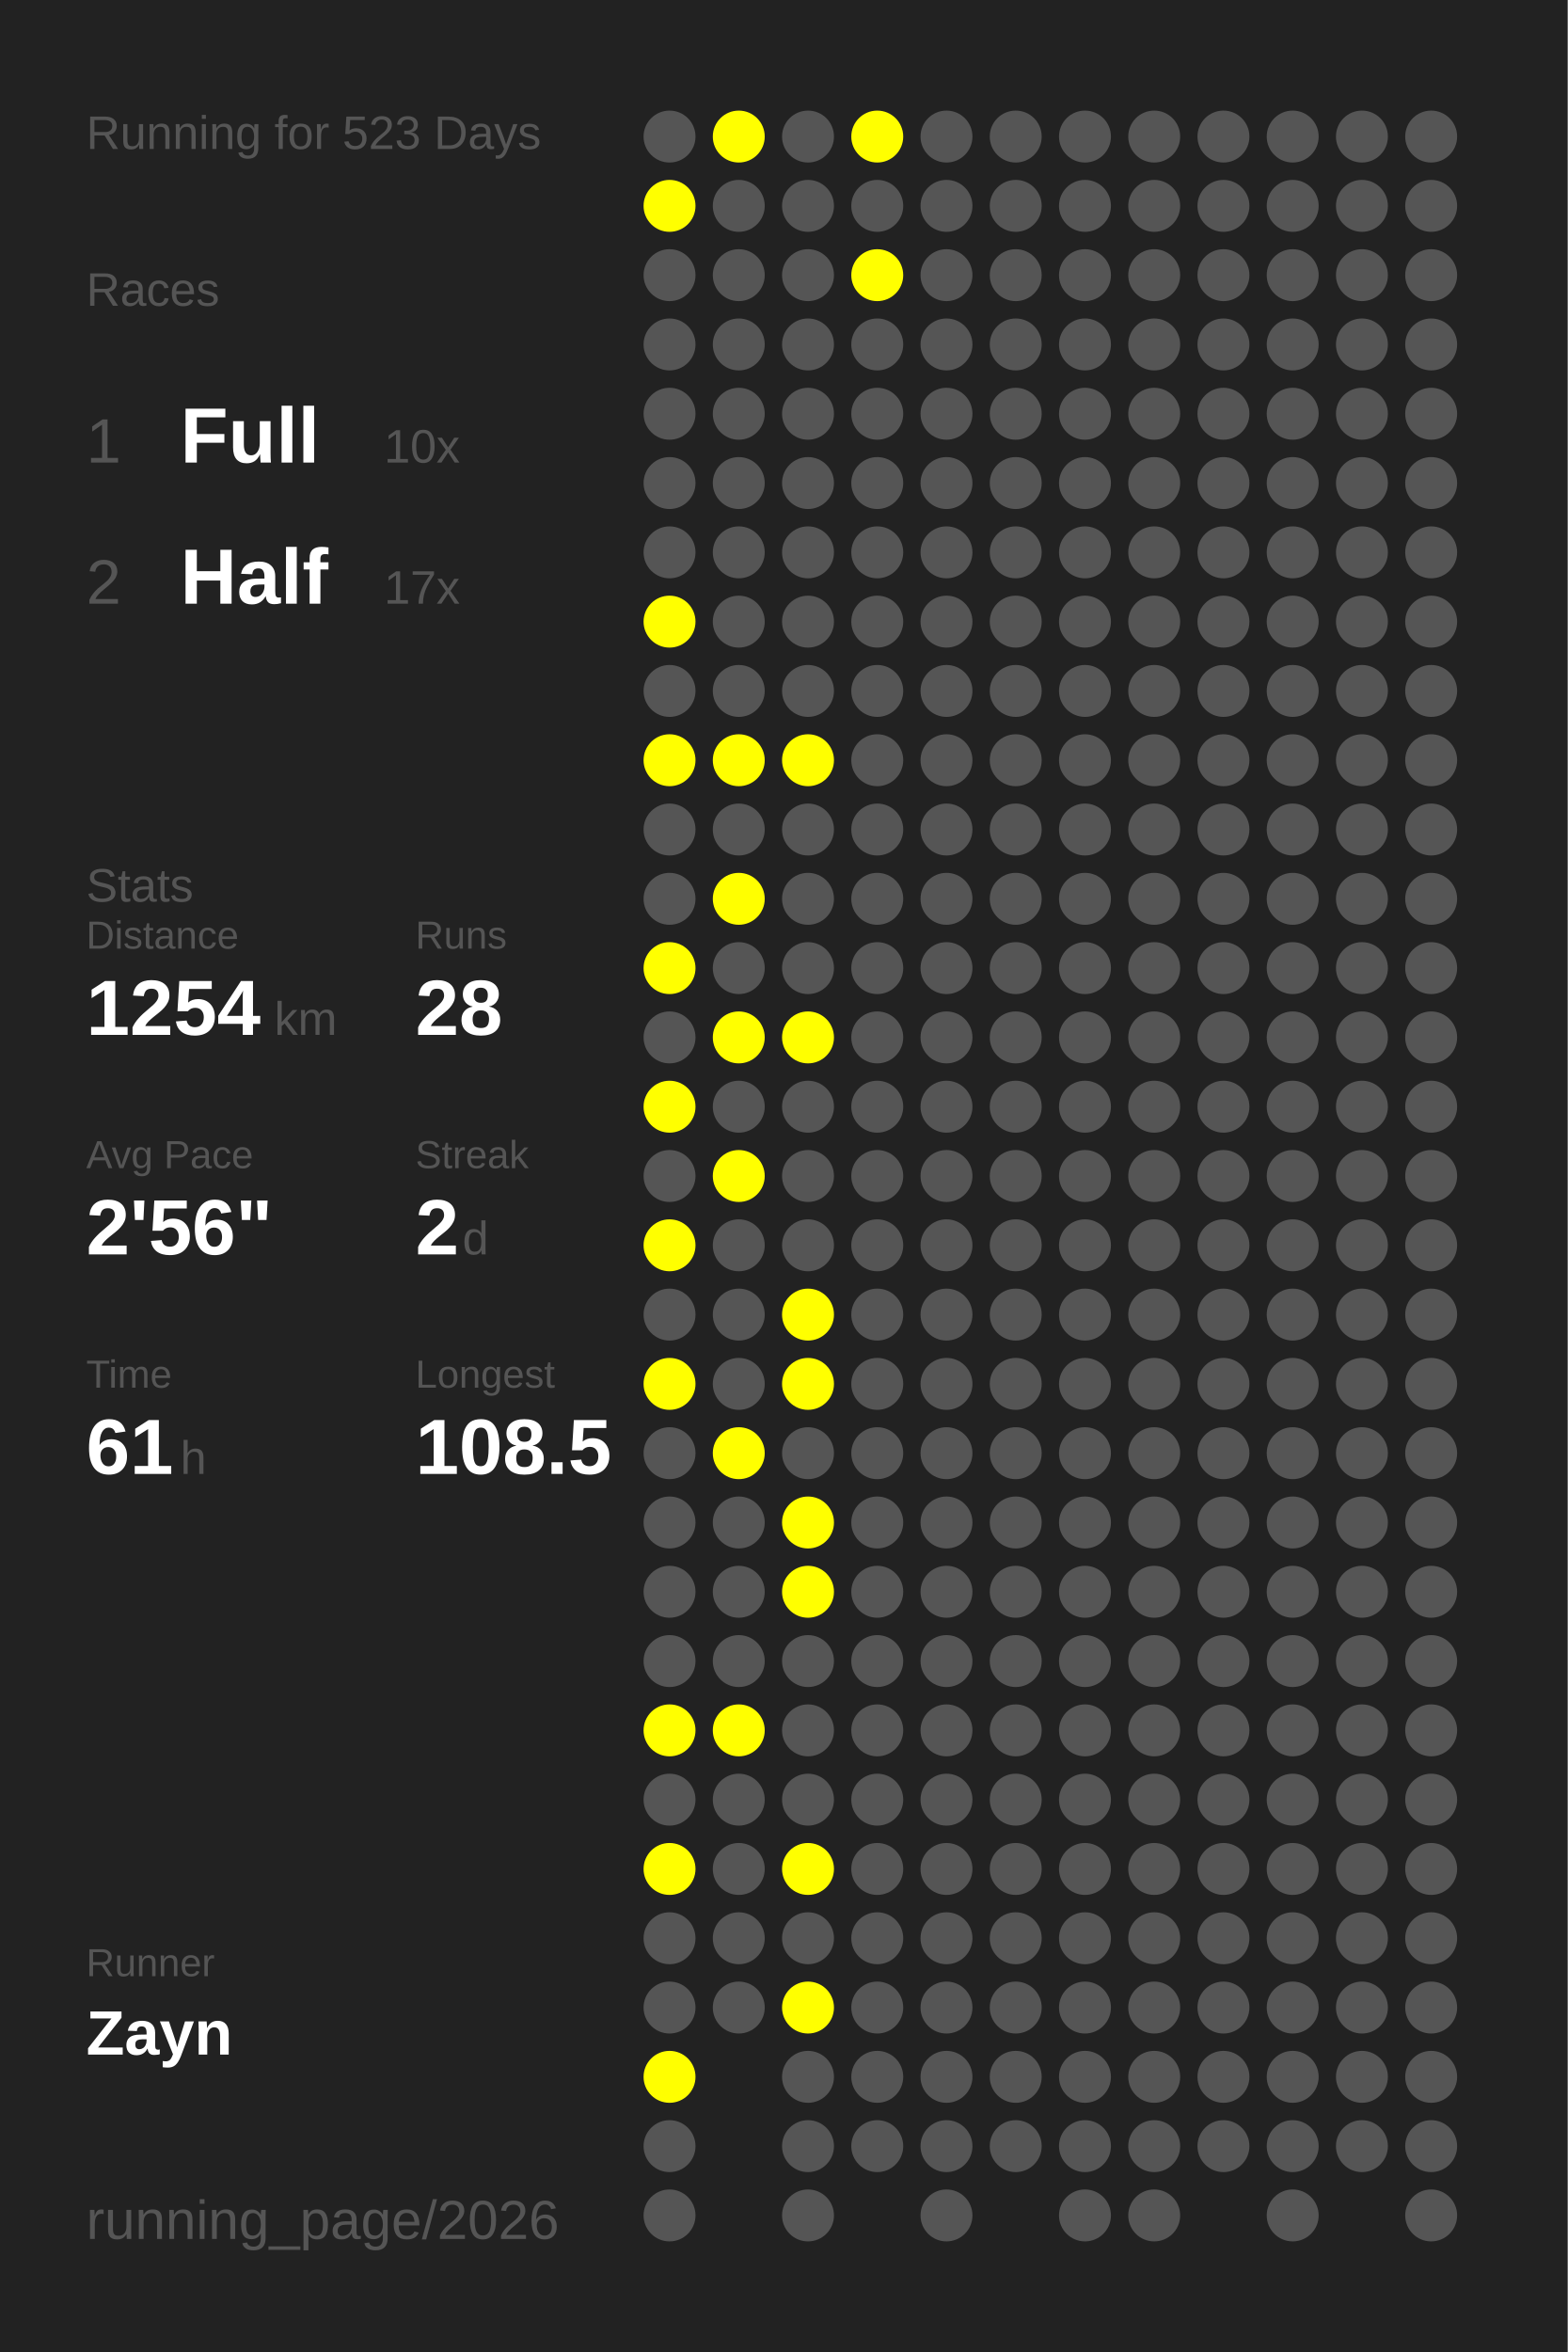
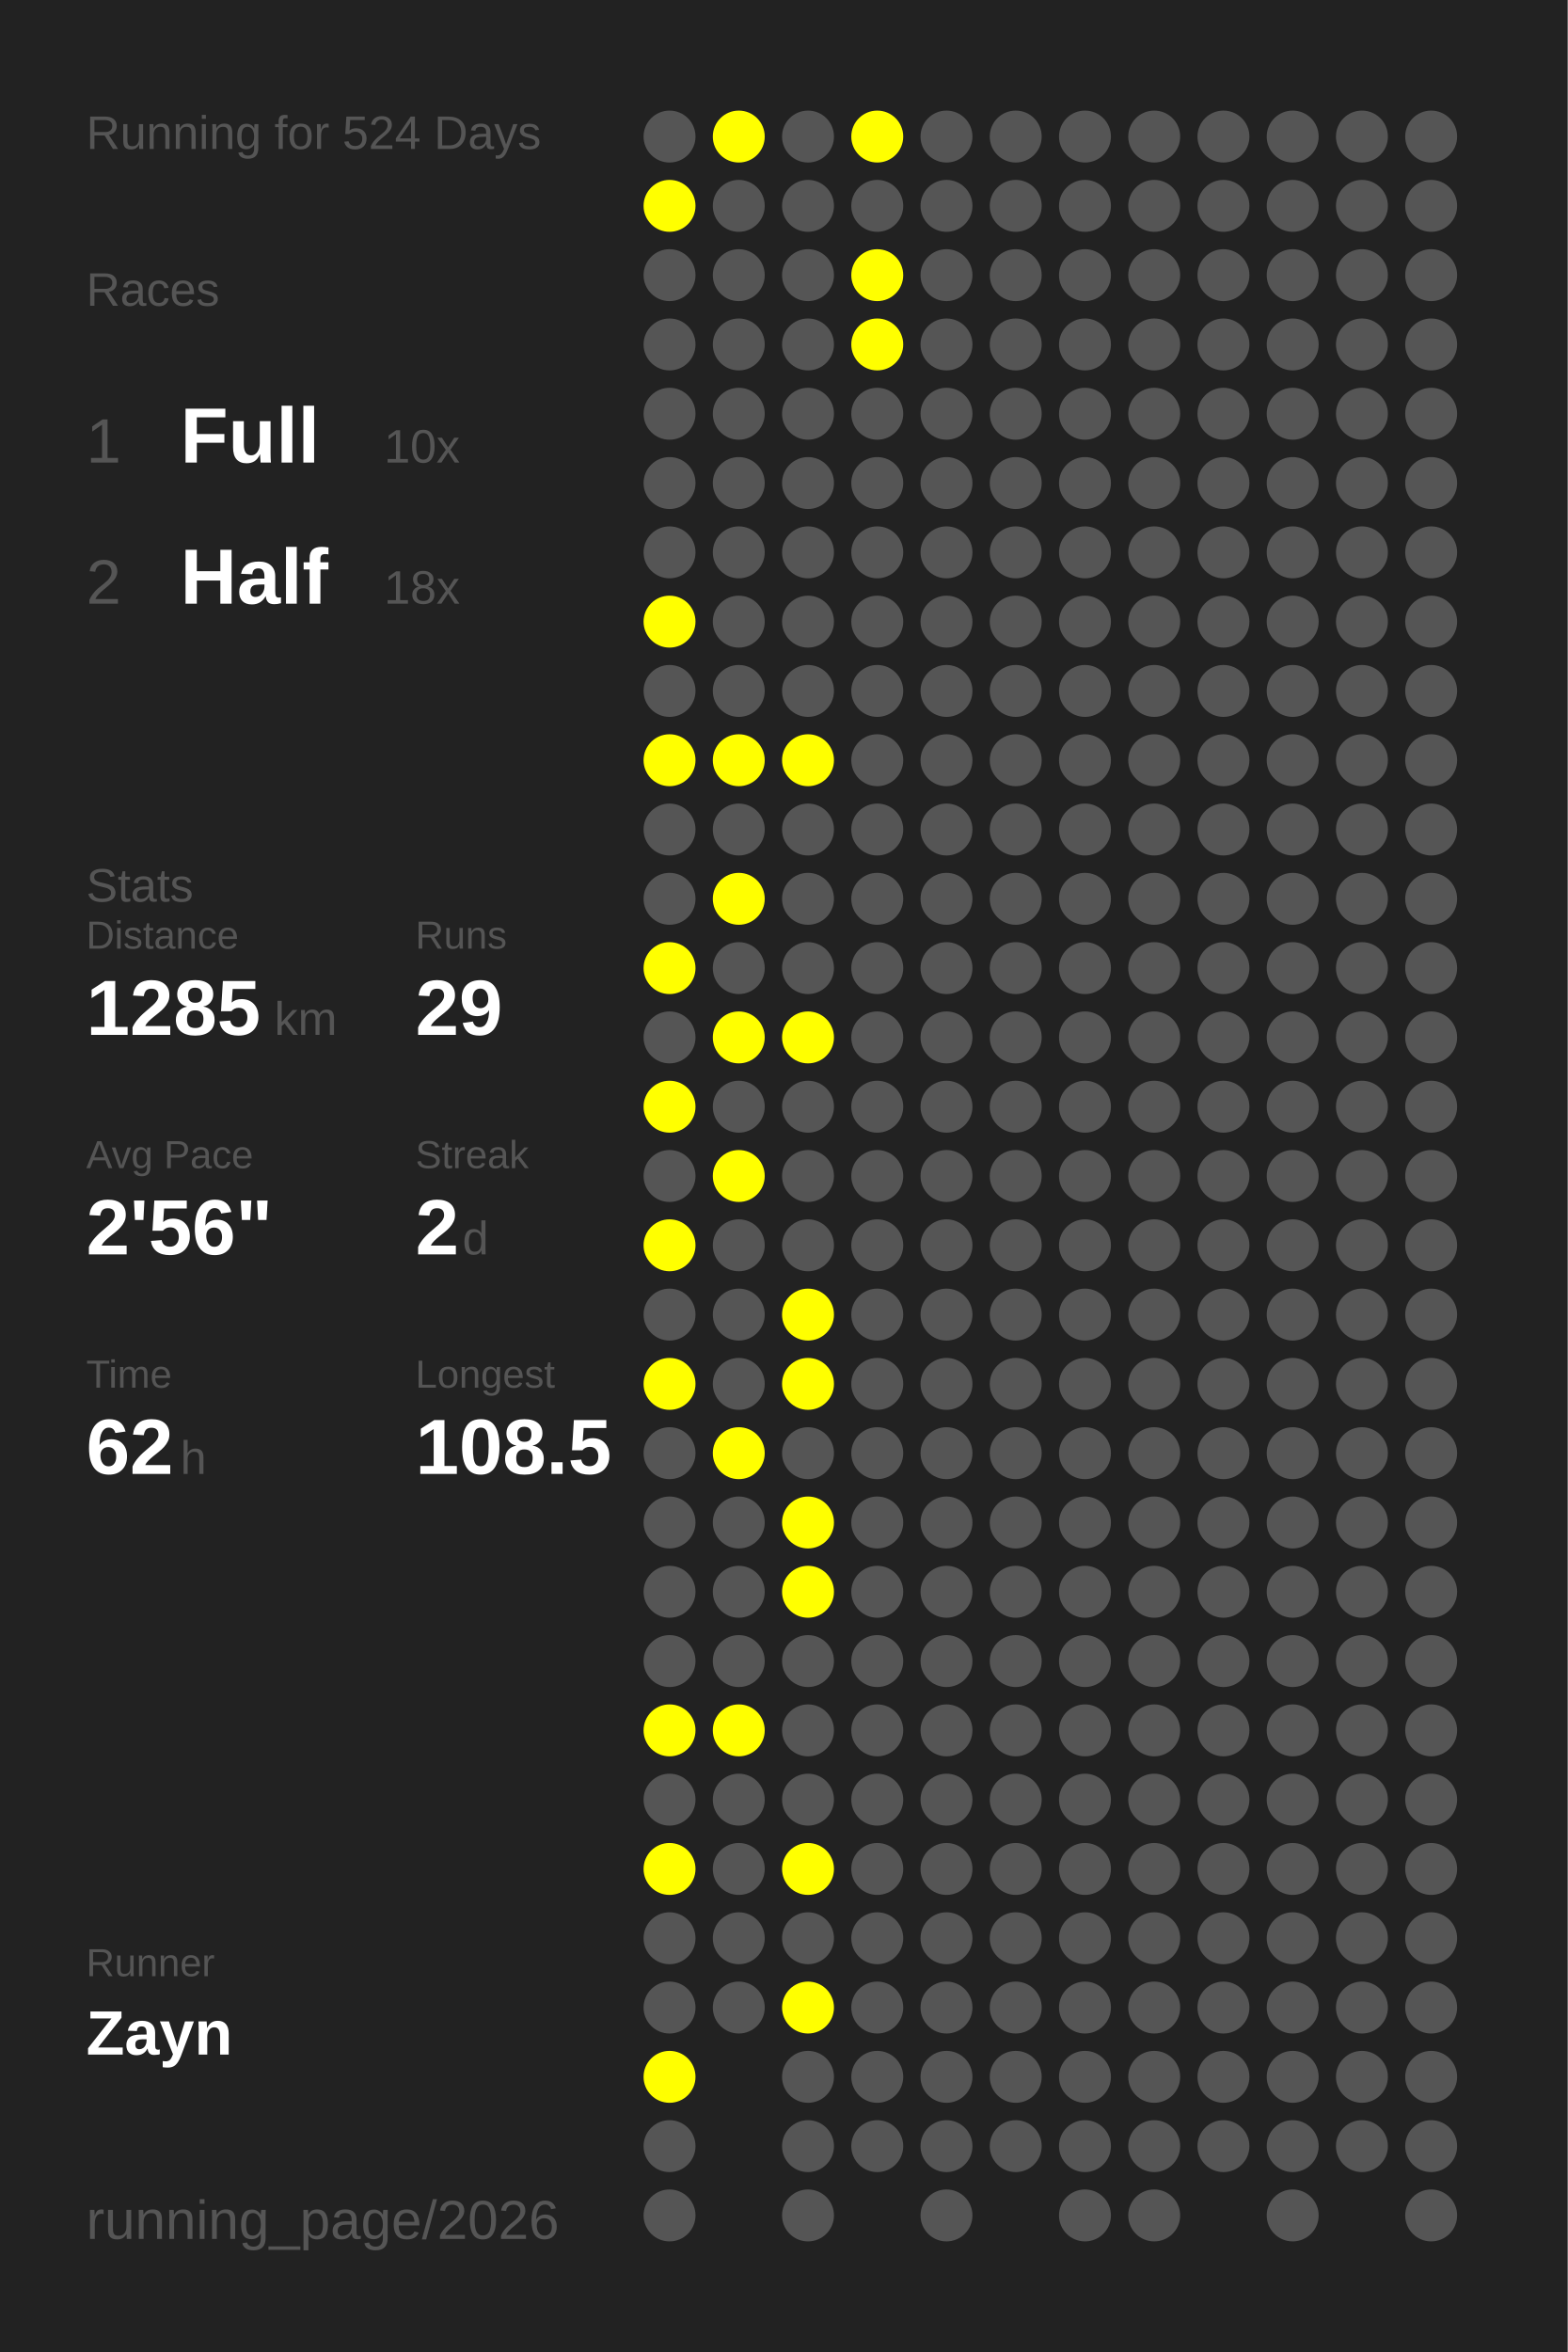
<svg xmlns="http://www.w3.org/2000/svg" baseProfile="full" height="300mm" version="1.1" viewBox="0,0,200,300" width="200mm">
  <defs />
  <rect fill="#222222" height="300" width="200" x="0" y="0" />
-   <text fill="#555555" style="font-size:6px; font-family:Arial;" x="11" y="19">Running for 523 Days</text>
+   <text fill="#555555" style="font-size:6px; font-family:Arial;" x="11" y="19">Running for 524 Days</text>
  <text fill="#555555" style="font-size:6px; font-family:Arial;" x="11" y="39">Races</text>
  <text fill="#555555" style="font-size:8px; font-family:Arial;" x="11" y="59">1</text>
  <text fill="#FFFFFF" style="font-size:10px; font-family:Arial; font-weight:bold;" x="23" y="59">Full</text>
  <text fill="#555555" style="font-size:6px; font-family:Arial;" x="49" y="59">10x</text>
  <text fill="#555555" style="font-size:8px; font-family:Arial;" x="11" y="77">2</text>
  <text fill="#FFFFFF" style="font-size:10px; font-family:Arial; font-weight:bold;" x="23" y="77">Half</text>
-   <text fill="#555555" style="font-size:6px; font-family:Arial;" x="49" y="77">17x</text>
+   <text fill="#555555" style="font-size:6px; font-family:Arial;" x="49" y="77">18x</text>
  <text fill="#555555" style="font-size:6px; font-family:Arial;" x="11" y="115">Stats</text>
  <text fill="#555555" style="font-size:5px; font-family:Arial;" x="11" y="121">Distance</text>
-   <text fill="#FFFFFF" style="font-size:10px; font-family:Arial; font-weight:bold;" x="11" y="132">1254</text>
+   <text fill="#FFFFFF" style="font-size:10px; font-family:Arial; font-weight:bold;" x="11" y="132">1285</text>
  <text fill="#555555" style="font-size:6px; font-family:Arial;" x="35" y="132">km</text>
  <text fill="#555555" style="font-size:5px; font-family:Arial;" x="53" y="121">Runs</text>
-   <text fill="#FFFFFF" style="font-size:10px; font-family:Arial; font-weight:bold;" x="53" y="132">28</text>
+   <text fill="#FFFFFF" style="font-size:10px; font-family:Arial; font-weight:bold;" x="53" y="132">29</text>
  <text fill="#555555" style="font-size:5px; font-family:Arial;" x="11" y="149">Avg Pace</text>
  <text fill="#FFFFFF" style="font-size:10px; font-family:Arial; font-weight:bold;" x="11" y="160">2'56"</text>
  <text fill="#555555" style="font-size:5px; font-family:Arial;" x="53" y="149">Streak</text>
  <text fill="#FFFFFF" style="font-size:10px; font-family:Arial; font-weight:bold;" x="53" y="160">2</text>
  <text fill="#555555" style="font-size:6px; font-family:Arial;" x="59" y="160">d</text>
  <text fill="#555555" style="font-size:5px; font-family:Arial;" x="11" y="177">Time</text>
-   <text fill="#FFFFFF" style="font-size:10px; font-family:Arial; font-weight:bold;" x="11" y="188">61</text>
+   <text fill="#FFFFFF" style="font-size:10px; font-family:Arial; font-weight:bold;" x="11" y="188">62</text>
  <text fill="#555555" style="font-size:6px; font-family:Arial;" x="23" y="188">h</text>
  <text fill="#555555" style="font-size:5px; font-family:Arial;" x="53" y="177">Longest</text>
  <text fill="#FFFFFF" style="font-size:10px; font-family:Arial; font-weight:bold;" x="53" y="188">108.5</text>
  <text fill="#555555" style="font-size:5px; font-family:Arial;" x="11" y="252.065">Runner</text>
  <text fill="#FFFFFF" style="font-size:8px; font-family:Arial; font-weight:bold;" x="11" y="262.065">Zayn</text>
  <text fill="#555555" style="font-size:7px; font-family:Arial;" x="11" y="285.581">running_page/2026</text>
  <circle cx="85.417" cy="17.419" fill="#555555" r="3.312" />
  <circle cx="85.417" cy="26.258" fill="#FFFF00" r="3.312" />
  <circle cx="85.417" cy="35.097" fill="#555555" r="3.312" />
  <circle cx="85.417" cy="43.935" fill="#555555" r="3.312" />
  <circle cx="85.417" cy="52.774" fill="#555555" r="3.312" />
  <circle cx="85.417" cy="61.613" fill="#555555" r="3.312" />
  <circle cx="85.417" cy="70.452" fill="#555555" r="3.312" />
  <circle cx="85.417" cy="79.29" fill="#FFFF00" r="3.312" />
  <circle cx="85.417" cy="88.129" fill="#555555" r="3.312" />
  <circle cx="85.417" cy="96.968" fill="#FFFF00" r="3.312" />
  <circle cx="85.417" cy="105.806" fill="#555555" r="3.312" />
  <circle cx="85.417" cy="114.645" fill="#555555" r="3.312" />
  <circle cx="85.417" cy="123.484" fill="#FFFF00" r="3.312" />
  <circle cx="85.417" cy="132.323" fill="#555555" r="3.312" />
  <circle cx="85.417" cy="141.161" fill="#FFFF00" r="3.312" />
  <circle cx="85.417" cy="150" fill="#555555" r="3.312" />
  <circle cx="85.417" cy="158.839" fill="#FFFF00" r="3.312" />
  <circle cx="85.417" cy="167.677" fill="#555555" r="3.312" />
  <circle cx="85.417" cy="176.516" fill="#FFFF00" r="3.312" />
  <circle cx="85.417" cy="185.355" fill="#555555" r="3.312" />
  <circle cx="85.417" cy="194.194" fill="#555555" r="3.312" />
  <circle cx="85.417" cy="203.032" fill="#555555" r="3.312" />
  <circle cx="85.417" cy="211.871" fill="#555555" r="3.312" />
  <circle cx="85.417" cy="220.71" fill="#FFFF00" r="3.312" />
  <circle cx="85.417" cy="229.548" fill="#555555" r="3.312" />
  <circle cx="85.417" cy="238.387" fill="#FFFF00" r="3.312" />
  <circle cx="85.417" cy="247.226" fill="#555555" r="3.312" />
  <circle cx="85.417" cy="256.065" fill="#555555" r="3.312" />
  <circle cx="85.417" cy="264.903" fill="#FFFF00" r="3.312" />
  <circle cx="85.417" cy="273.742" fill="#555555" r="3.312" />
  <circle cx="85.417" cy="282.581" fill="#555555" r="3.312" />
  <circle cx="94.25" cy="17.419" fill="#FFFF00" r="3.312" />
  <circle cx="94.25" cy="26.258" fill="#555555" r="3.312" />
  <circle cx="94.25" cy="35.097" fill="#555555" r="3.312" />
  <circle cx="94.25" cy="43.935" fill="#555555" r="3.312" />
  <circle cx="94.25" cy="52.774" fill="#555555" r="3.312" />
  <circle cx="94.25" cy="61.613" fill="#555555" r="3.312" />
  <circle cx="94.25" cy="70.452" fill="#555555" r="3.312" />
  <circle cx="94.25" cy="79.29" fill="#555555" r="3.312" />
  <circle cx="94.25" cy="88.129" fill="#555555" r="3.312" />
  <circle cx="94.25" cy="96.968" fill="#FFFF00" r="3.312" />
  <circle cx="94.25" cy="105.806" fill="#555555" r="3.312" />
  <circle cx="94.25" cy="114.645" fill="#FFFF00" r="3.312" />
  <circle cx="94.25" cy="123.484" fill="#555555" r="3.312" />
  <circle cx="94.25" cy="132.323" fill="#FFFF00" r="3.312" />
  <circle cx="94.25" cy="141.161" fill="#555555" r="3.312" />
  <circle cx="94.25" cy="150" fill="#FFFF00" r="3.312" />
  <circle cx="94.25" cy="158.839" fill="#555555" r="3.312" />
  <circle cx="94.25" cy="167.677" fill="#555555" r="3.312" />
  <circle cx="94.25" cy="176.516" fill="#555555" r="3.312" />
  <circle cx="94.25" cy="185.355" fill="#FFFF00" r="3.312" />
  <circle cx="94.25" cy="194.194" fill="#555555" r="3.312" />
  <circle cx="94.25" cy="203.032" fill="#555555" r="3.312" />
  <circle cx="94.25" cy="211.871" fill="#555555" r="3.312" />
  <circle cx="94.25" cy="220.71" fill="#FFFF00" r="3.312" />
  <circle cx="94.25" cy="229.548" fill="#555555" r="3.312" />
  <circle cx="94.25" cy="238.387" fill="#555555" r="3.312" />
  <circle cx="94.25" cy="247.226" fill="#555555" r="3.312" />
  <circle cx="94.25" cy="256.065" fill="#555555" r="3.312" />
  <circle cx="103.083" cy="17.419" fill="#555555" r="3.312" />
  <circle cx="103.083" cy="26.258" fill="#555555" r="3.312" />
  <circle cx="103.083" cy="35.097" fill="#555555" r="3.312" />
  <circle cx="103.083" cy="43.935" fill="#555555" r="3.312" />
  <circle cx="103.083" cy="52.774" fill="#555555" r="3.312" />
  <circle cx="103.083" cy="61.613" fill="#555555" r="3.312" />
  <circle cx="103.083" cy="70.452" fill="#555555" r="3.312" />
  <circle cx="103.083" cy="79.29" fill="#555555" r="3.312" />
  <circle cx="103.083" cy="88.129" fill="#555555" r="3.312" />
  <circle cx="103.083" cy="96.968" fill="#FFFF00" r="3.312" />
  <circle cx="103.083" cy="105.806" fill="#555555" r="3.312" />
  <circle cx="103.083" cy="114.645" fill="#555555" r="3.312" />
  <circle cx="103.083" cy="123.484" fill="#555555" r="3.312" />
  <circle cx="103.083" cy="132.323" fill="#FFFF00" r="3.312" />
  <circle cx="103.083" cy="141.161" fill="#555555" r="3.312" />
  <circle cx="103.083" cy="150" fill="#555555" r="3.312" />
  <circle cx="103.083" cy="158.839" fill="#555555" r="3.312" />
  <circle cx="103.083" cy="167.677" fill="#FFFF00" r="3.312" />
  <circle cx="103.083" cy="176.516" fill="#FFFF00" r="3.312" />
  <circle cx="103.083" cy="185.355" fill="#555555" r="3.312" />
  <circle cx="103.083" cy="194.194" fill="#FFFF00" r="3.312" />
  <circle cx="103.083" cy="203.032" fill="#FFFF00" r="3.312" />
  <circle cx="103.083" cy="211.871" fill="#555555" r="3.312" />
  <circle cx="103.083" cy="220.71" fill="#555555" r="3.312" />
  <circle cx="103.083" cy="229.548" fill="#555555" r="3.312" />
  <circle cx="103.083" cy="238.387" fill="#FFFF00" r="3.312" />
  <circle cx="103.083" cy="247.226" fill="#555555" r="3.312" />
  <circle cx="103.083" cy="256.065" fill="#FFFF00" r="3.312" />
  <circle cx="103.083" cy="264.903" fill="#555555" r="3.312" />
  <circle cx="103.083" cy="273.742" fill="#555555" r="3.312" />
  <circle cx="103.083" cy="282.581" fill="#555555" r="3.312" />
  <circle cx="111.917" cy="17.419" fill="#FFFF00" r="3.312" />
  <circle cx="111.917" cy="26.258" fill="#555555" r="3.312" />
  <circle cx="111.917" cy="35.097" fill="#FFFF00" r="3.312" />
-   <circle cx="111.917" cy="43.935" fill="#555555" r="3.312" />
+   <circle cx="111.917" cy="43.935" fill="#FFFF00" r="3.312" />
  <circle cx="111.917" cy="52.774" fill="#555555" r="3.312" />
  <circle cx="111.917" cy="61.613" fill="#555555" r="3.312" />
  <circle cx="111.917" cy="70.452" fill="#555555" r="3.312" />
  <circle cx="111.917" cy="79.29" fill="#555555" r="3.312" />
  <circle cx="111.917" cy="88.129" fill="#555555" r="3.312" />
  <circle cx="111.917" cy="96.968" fill="#555555" r="3.312" />
  <circle cx="111.917" cy="105.806" fill="#555555" r="3.312" />
  <circle cx="111.917" cy="114.645" fill="#555555" r="3.312" />
  <circle cx="111.917" cy="123.484" fill="#555555" r="3.312" />
  <circle cx="111.917" cy="132.323" fill="#555555" r="3.312" />
  <circle cx="111.917" cy="141.161" fill="#555555" r="3.312" />
  <circle cx="111.917" cy="150" fill="#555555" r="3.312" />
  <circle cx="111.917" cy="158.839" fill="#555555" r="3.312" />
  <circle cx="111.917" cy="167.677" fill="#555555" r="3.312" />
  <circle cx="111.917" cy="176.516" fill="#555555" r="3.312" />
  <circle cx="111.917" cy="185.355" fill="#555555" r="3.312" />
  <circle cx="111.917" cy="194.194" fill="#555555" r="3.312" />
  <circle cx="111.917" cy="203.032" fill="#555555" r="3.312" />
  <circle cx="111.917" cy="211.871" fill="#555555" r="3.312" />
  <circle cx="111.917" cy="220.71" fill="#555555" r="3.312" />
  <circle cx="111.917" cy="229.548" fill="#555555" r="3.312" />
  <circle cx="111.917" cy="238.387" fill="#555555" r="3.312" />
  <circle cx="111.917" cy="247.226" fill="#555555" r="3.312" />
  <circle cx="111.917" cy="256.065" fill="#555555" r="3.312" />
  <circle cx="111.917" cy="264.903" fill="#555555" r="3.312" />
  <circle cx="111.917" cy="273.742" fill="#555555" r="3.312" />
  <circle cx="120.75" cy="17.419" fill="#555555" r="3.312" />
  <circle cx="120.75" cy="26.258" fill="#555555" r="3.312" />
  <circle cx="120.75" cy="35.097" fill="#555555" r="3.312" />
  <circle cx="120.75" cy="43.935" fill="#555555" r="3.312" />
  <circle cx="120.75" cy="52.774" fill="#555555" r="3.312" />
  <circle cx="120.75" cy="61.613" fill="#555555" r="3.312" />
  <circle cx="120.75" cy="70.452" fill="#555555" r="3.312" />
  <circle cx="120.75" cy="79.29" fill="#555555" r="3.312" />
  <circle cx="120.75" cy="88.129" fill="#555555" r="3.312" />
  <circle cx="120.75" cy="96.968" fill="#555555" r="3.312" />
  <circle cx="120.75" cy="105.806" fill="#555555" r="3.312" />
  <circle cx="120.75" cy="114.645" fill="#555555" r="3.312" />
  <circle cx="120.75" cy="123.484" fill="#555555" r="3.312" />
  <circle cx="120.75" cy="132.323" fill="#555555" r="3.312" />
  <circle cx="120.75" cy="141.161" fill="#555555" r="3.312" />
  <circle cx="120.75" cy="150" fill="#555555" r="3.312" />
  <circle cx="120.75" cy="158.839" fill="#555555" r="3.312" />
  <circle cx="120.75" cy="167.677" fill="#555555" r="3.312" />
  <circle cx="120.75" cy="176.516" fill="#555555" r="3.312" />
  <circle cx="120.75" cy="185.355" fill="#555555" r="3.312" />
  <circle cx="120.75" cy="194.194" fill="#555555" r="3.312" />
  <circle cx="120.75" cy="203.032" fill="#555555" r="3.312" />
  <circle cx="120.75" cy="211.871" fill="#555555" r="3.312" />
  <circle cx="120.75" cy="220.71" fill="#555555" r="3.312" />
  <circle cx="120.75" cy="229.548" fill="#555555" r="3.312" />
  <circle cx="120.75" cy="238.387" fill="#555555" r="3.312" />
  <circle cx="120.75" cy="247.226" fill="#555555" r="3.312" />
  <circle cx="120.75" cy="256.065" fill="#555555" r="3.312" />
  <circle cx="120.75" cy="264.903" fill="#555555" r="3.312" />
  <circle cx="120.75" cy="273.742" fill="#555555" r="3.312" />
  <circle cx="120.75" cy="282.581" fill="#555555" r="3.312" />
  <circle cx="129.583" cy="17.419" fill="#555555" r="3.312" />
  <circle cx="129.583" cy="26.258" fill="#555555" r="3.312" />
  <circle cx="129.583" cy="35.097" fill="#555555" r="3.312" />
  <circle cx="129.583" cy="43.935" fill="#555555" r="3.312" />
  <circle cx="129.583" cy="52.774" fill="#555555" r="3.312" />
  <circle cx="129.583" cy="61.613" fill="#555555" r="3.312" />
  <circle cx="129.583" cy="70.452" fill="#555555" r="3.312" />
  <circle cx="129.583" cy="79.29" fill="#555555" r="3.312" />
  <circle cx="129.583" cy="88.129" fill="#555555" r="3.312" />
  <circle cx="129.583" cy="96.968" fill="#555555" r="3.312" />
  <circle cx="129.583" cy="105.806" fill="#555555" r="3.312" />
  <circle cx="129.583" cy="114.645" fill="#555555" r="3.312" />
  <circle cx="129.583" cy="123.484" fill="#555555" r="3.312" />
  <circle cx="129.583" cy="132.323" fill="#555555" r="3.312" />
  <circle cx="129.583" cy="141.161" fill="#555555" r="3.312" />
  <circle cx="129.583" cy="150" fill="#555555" r="3.312" />
  <circle cx="129.583" cy="158.839" fill="#555555" r="3.312" />
  <circle cx="129.583" cy="167.677" fill="#555555" r="3.312" />
  <circle cx="129.583" cy="176.516" fill="#555555" r="3.312" />
  <circle cx="129.583" cy="185.355" fill="#555555" r="3.312" />
  <circle cx="129.583" cy="194.194" fill="#555555" r="3.312" />
  <circle cx="129.583" cy="203.032" fill="#555555" r="3.312" />
  <circle cx="129.583" cy="211.871" fill="#555555" r="3.312" />
  <circle cx="129.583" cy="220.71" fill="#555555" r="3.312" />
  <circle cx="129.583" cy="229.548" fill="#555555" r="3.312" />
  <circle cx="129.583" cy="238.387" fill="#555555" r="3.312" />
  <circle cx="129.583" cy="247.226" fill="#555555" r="3.312" />
  <circle cx="129.583" cy="256.065" fill="#555555" r="3.312" />
  <circle cx="129.583" cy="264.903" fill="#555555" r="3.312" />
  <circle cx="129.583" cy="273.742" fill="#555555" r="3.312" />
  <circle cx="138.417" cy="17.419" fill="#555555" r="3.312" />
  <circle cx="138.417" cy="26.258" fill="#555555" r="3.312" />
  <circle cx="138.417" cy="35.097" fill="#555555" r="3.312" />
  <circle cx="138.417" cy="43.935" fill="#555555" r="3.312" />
  <circle cx="138.417" cy="52.774" fill="#555555" r="3.312" />
  <circle cx="138.417" cy="61.613" fill="#555555" r="3.312" />
  <circle cx="138.417" cy="70.452" fill="#555555" r="3.312" />
  <circle cx="138.417" cy="79.29" fill="#555555" r="3.312" />
  <circle cx="138.417" cy="88.129" fill="#555555" r="3.312" />
  <circle cx="138.417" cy="96.968" fill="#555555" r="3.312" />
  <circle cx="138.417" cy="105.806" fill="#555555" r="3.312" />
  <circle cx="138.417" cy="114.645" fill="#555555" r="3.312" />
  <circle cx="138.417" cy="123.484" fill="#555555" r="3.312" />
  <circle cx="138.417" cy="132.323" fill="#555555" r="3.312" />
  <circle cx="138.417" cy="141.161" fill="#555555" r="3.312" />
  <circle cx="138.417" cy="150" fill="#555555" r="3.312" />
  <circle cx="138.417" cy="158.839" fill="#555555" r="3.312" />
  <circle cx="138.417" cy="167.677" fill="#555555" r="3.312" />
  <circle cx="138.417" cy="176.516" fill="#555555" r="3.312" />
  <circle cx="138.417" cy="185.355" fill="#555555" r="3.312" />
  <circle cx="138.417" cy="194.194" fill="#555555" r="3.312" />
  <circle cx="138.417" cy="203.032" fill="#555555" r="3.312" />
  <circle cx="138.417" cy="211.871" fill="#555555" r="3.312" />
  <circle cx="138.417" cy="220.71" fill="#555555" r="3.312" />
  <circle cx="138.417" cy="229.548" fill="#555555" r="3.312" />
  <circle cx="138.417" cy="238.387" fill="#555555" r="3.312" />
  <circle cx="138.417" cy="247.226" fill="#555555" r="3.312" />
  <circle cx="138.417" cy="256.065" fill="#555555" r="3.312" />
  <circle cx="138.417" cy="264.903" fill="#555555" r="3.312" />
  <circle cx="138.417" cy="273.742" fill="#555555" r="3.312" />
  <circle cx="138.417" cy="282.581" fill="#555555" r="3.312" />
  <circle cx="147.25" cy="17.419" fill="#555555" r="3.312" />
  <circle cx="147.25" cy="26.258" fill="#555555" r="3.312" />
  <circle cx="147.25" cy="35.097" fill="#555555" r="3.312" />
  <circle cx="147.25" cy="43.935" fill="#555555" r="3.312" />
  <circle cx="147.25" cy="52.774" fill="#555555" r="3.312" />
  <circle cx="147.25" cy="61.613" fill="#555555" r="3.312" />
  <circle cx="147.25" cy="70.452" fill="#555555" r="3.312" />
  <circle cx="147.25" cy="79.29" fill="#555555" r="3.312" />
  <circle cx="147.25" cy="88.129" fill="#555555" r="3.312" />
  <circle cx="147.25" cy="96.968" fill="#555555" r="3.312" />
  <circle cx="147.25" cy="105.806" fill="#555555" r="3.312" />
  <circle cx="147.25" cy="114.645" fill="#555555" r="3.312" />
  <circle cx="147.25" cy="123.484" fill="#555555" r="3.312" />
  <circle cx="147.25" cy="132.323" fill="#555555" r="3.312" />
  <circle cx="147.25" cy="141.161" fill="#555555" r="3.312" />
  <circle cx="147.25" cy="150" fill="#555555" r="3.312" />
  <circle cx="147.25" cy="158.839" fill="#555555" r="3.312" />
  <circle cx="147.25" cy="167.677" fill="#555555" r="3.312" />
  <circle cx="147.25" cy="176.516" fill="#555555" r="3.312" />
  <circle cx="147.25" cy="185.355" fill="#555555" r="3.312" />
  <circle cx="147.25" cy="194.194" fill="#555555" r="3.312" />
  <circle cx="147.25" cy="203.032" fill="#555555" r="3.312" />
  <circle cx="147.25" cy="211.871" fill="#555555" r="3.312" />
  <circle cx="147.25" cy="220.71" fill="#555555" r="3.312" />
  <circle cx="147.25" cy="229.548" fill="#555555" r="3.312" />
  <circle cx="147.25" cy="238.387" fill="#555555" r="3.312" />
  <circle cx="147.25" cy="247.226" fill="#555555" r="3.312" />
  <circle cx="147.25" cy="256.065" fill="#555555" r="3.312" />
  <circle cx="147.25" cy="264.903" fill="#555555" r="3.312" />
  <circle cx="147.25" cy="273.742" fill="#555555" r="3.312" />
  <circle cx="147.25" cy="282.581" fill="#555555" r="3.312" />
  <circle cx="156.083" cy="17.419" fill="#555555" r="3.312" />
  <circle cx="156.083" cy="26.258" fill="#555555" r="3.312" />
  <circle cx="156.083" cy="35.097" fill="#555555" r="3.312" />
  <circle cx="156.083" cy="43.935" fill="#555555" r="3.312" />
  <circle cx="156.083" cy="52.774" fill="#555555" r="3.312" />
  <circle cx="156.083" cy="61.613" fill="#555555" r="3.312" />
  <circle cx="156.083" cy="70.452" fill="#555555" r="3.312" />
  <circle cx="156.083" cy="79.29" fill="#555555" r="3.312" />
  <circle cx="156.083" cy="88.129" fill="#555555" r="3.312" />
  <circle cx="156.083" cy="96.968" fill="#555555" r="3.312" />
  <circle cx="156.083" cy="105.806" fill="#555555" r="3.312" />
  <circle cx="156.083" cy="114.645" fill="#555555" r="3.312" />
  <circle cx="156.083" cy="123.484" fill="#555555" r="3.312" />
  <circle cx="156.083" cy="132.323" fill="#555555" r="3.312" />
  <circle cx="156.083" cy="141.161" fill="#555555" r="3.312" />
  <circle cx="156.083" cy="150" fill="#555555" r="3.312" />
  <circle cx="156.083" cy="158.839" fill="#555555" r="3.312" />
  <circle cx="156.083" cy="167.677" fill="#555555" r="3.312" />
  <circle cx="156.083" cy="176.516" fill="#555555" r="3.312" />
  <circle cx="156.083" cy="185.355" fill="#555555" r="3.312" />
  <circle cx="156.083" cy="194.194" fill="#555555" r="3.312" />
  <circle cx="156.083" cy="203.032" fill="#555555" r="3.312" />
  <circle cx="156.083" cy="211.871" fill="#555555" r="3.312" />
  <circle cx="156.083" cy="220.71" fill="#555555" r="3.312" />
  <circle cx="156.083" cy="229.548" fill="#555555" r="3.312" />
  <circle cx="156.083" cy="238.387" fill="#555555" r="3.312" />
  <circle cx="156.083" cy="247.226" fill="#555555" r="3.312" />
  <circle cx="156.083" cy="256.065" fill="#555555" r="3.312" />
  <circle cx="156.083" cy="264.903" fill="#555555" r="3.312" />
  <circle cx="156.083" cy="273.742" fill="#555555" r="3.312" />
  <circle cx="164.917" cy="17.419" fill="#555555" r="3.312" />
  <circle cx="164.917" cy="26.258" fill="#555555" r="3.312" />
  <circle cx="164.917" cy="35.097" fill="#555555" r="3.312" />
  <circle cx="164.917" cy="43.935" fill="#555555" r="3.312" />
  <circle cx="164.917" cy="52.774" fill="#555555" r="3.312" />
  <circle cx="164.917" cy="61.613" fill="#555555" r="3.312" />
  <circle cx="164.917" cy="70.452" fill="#555555" r="3.312" />
  <circle cx="164.917" cy="79.29" fill="#555555" r="3.312" />
  <circle cx="164.917" cy="88.129" fill="#555555" r="3.312" />
  <circle cx="164.917" cy="96.968" fill="#555555" r="3.312" />
  <circle cx="164.917" cy="105.806" fill="#555555" r="3.312" />
  <circle cx="164.917" cy="114.645" fill="#555555" r="3.312" />
  <circle cx="164.917" cy="123.484" fill="#555555" r="3.312" />
  <circle cx="164.917" cy="132.323" fill="#555555" r="3.312" />
  <circle cx="164.917" cy="141.161" fill="#555555" r="3.312" />
  <circle cx="164.917" cy="150" fill="#555555" r="3.312" />
  <circle cx="164.917" cy="158.839" fill="#555555" r="3.312" />
  <circle cx="164.917" cy="167.677" fill="#555555" r="3.312" />
  <circle cx="164.917" cy="176.516" fill="#555555" r="3.312" />
  <circle cx="164.917" cy="185.355" fill="#555555" r="3.312" />
  <circle cx="164.917" cy="194.194" fill="#555555" r="3.312" />
  <circle cx="164.917" cy="203.032" fill="#555555" r="3.312" />
  <circle cx="164.917" cy="211.871" fill="#555555" r="3.312" />
  <circle cx="164.917" cy="220.71" fill="#555555" r="3.312" />
  <circle cx="164.917" cy="229.548" fill="#555555" r="3.312" />
  <circle cx="164.917" cy="238.387" fill="#555555" r="3.312" />
  <circle cx="164.917" cy="247.226" fill="#555555" r="3.312" />
  <circle cx="164.917" cy="256.065" fill="#555555" r="3.312" />
  <circle cx="164.917" cy="264.903" fill="#555555" r="3.312" />
  <circle cx="164.917" cy="273.742" fill="#555555" r="3.312" />
  <circle cx="164.917" cy="282.581" fill="#555555" r="3.312" />
  <circle cx="173.75" cy="17.419" fill="#555555" r="3.312" />
  <circle cx="173.75" cy="26.258" fill="#555555" r="3.312" />
  <circle cx="173.75" cy="35.097" fill="#555555" r="3.312" />
  <circle cx="173.75" cy="43.935" fill="#555555" r="3.312" />
  <circle cx="173.75" cy="52.774" fill="#555555" r="3.312" />
  <circle cx="173.75" cy="61.613" fill="#555555" r="3.312" />
  <circle cx="173.75" cy="70.452" fill="#555555" r="3.312" />
  <circle cx="173.75" cy="79.29" fill="#555555" r="3.312" />
  <circle cx="173.75" cy="88.129" fill="#555555" r="3.312" />
  <circle cx="173.75" cy="96.968" fill="#555555" r="3.312" />
  <circle cx="173.75" cy="105.806" fill="#555555" r="3.312" />
  <circle cx="173.75" cy="114.645" fill="#555555" r="3.312" />
  <circle cx="173.75" cy="123.484" fill="#555555" r="3.312" />
  <circle cx="173.75" cy="132.323" fill="#555555" r="3.312" />
  <circle cx="173.75" cy="141.161" fill="#555555" r="3.312" />
  <circle cx="173.75" cy="150" fill="#555555" r="3.312" />
  <circle cx="173.75" cy="158.839" fill="#555555" r="3.312" />
  <circle cx="173.75" cy="167.677" fill="#555555" r="3.312" />
  <circle cx="173.75" cy="176.516" fill="#555555" r="3.312" />
  <circle cx="173.75" cy="185.355" fill="#555555" r="3.312" />
  <circle cx="173.75" cy="194.194" fill="#555555" r="3.312" />
  <circle cx="173.75" cy="203.032" fill="#555555" r="3.312" />
  <circle cx="173.75" cy="211.871" fill="#555555" r="3.312" />
  <circle cx="173.75" cy="220.71" fill="#555555" r="3.312" />
  <circle cx="173.75" cy="229.548" fill="#555555" r="3.312" />
  <circle cx="173.75" cy="238.387" fill="#555555" r="3.312" />
  <circle cx="173.75" cy="247.226" fill="#555555" r="3.312" />
  <circle cx="173.75" cy="256.065" fill="#555555" r="3.312" />
  <circle cx="173.75" cy="264.903" fill="#555555" r="3.312" />
  <circle cx="173.75" cy="273.742" fill="#555555" r="3.312" />
  <circle cx="182.583" cy="17.419" fill="#555555" r="3.312" />
  <circle cx="182.583" cy="26.258" fill="#555555" r="3.312" />
  <circle cx="182.583" cy="35.097" fill="#555555" r="3.312" />
  <circle cx="182.583" cy="43.935" fill="#555555" r="3.312" />
  <circle cx="182.583" cy="52.774" fill="#555555" r="3.312" />
  <circle cx="182.583" cy="61.613" fill="#555555" r="3.312" />
  <circle cx="182.583" cy="70.452" fill="#555555" r="3.312" />
  <circle cx="182.583" cy="79.29" fill="#555555" r="3.312" />
  <circle cx="182.583" cy="88.129" fill="#555555" r="3.312" />
  <circle cx="182.583" cy="96.968" fill="#555555" r="3.312" />
  <circle cx="182.583" cy="105.806" fill="#555555" r="3.312" />
  <circle cx="182.583" cy="114.645" fill="#555555" r="3.312" />
  <circle cx="182.583" cy="123.484" fill="#555555" r="3.312" />
  <circle cx="182.583" cy="132.323" fill="#555555" r="3.312" />
  <circle cx="182.583" cy="141.161" fill="#555555" r="3.312" />
  <circle cx="182.583" cy="150" fill="#555555" r="3.312" />
  <circle cx="182.583" cy="158.839" fill="#555555" r="3.312" />
  <circle cx="182.583" cy="167.677" fill="#555555" r="3.312" />
  <circle cx="182.583" cy="176.516" fill="#555555" r="3.312" />
  <circle cx="182.583" cy="185.355" fill="#555555" r="3.312" />
  <circle cx="182.583" cy="194.194" fill="#555555" r="3.312" />
  <circle cx="182.583" cy="203.032" fill="#555555" r="3.312" />
  <circle cx="182.583" cy="211.871" fill="#555555" r="3.312" />
  <circle cx="182.583" cy="220.71" fill="#555555" r="3.312" />
  <circle cx="182.583" cy="229.548" fill="#555555" r="3.312" />
  <circle cx="182.583" cy="238.387" fill="#555555" r="3.312" />
  <circle cx="182.583" cy="247.226" fill="#555555" r="3.312" />
  <circle cx="182.583" cy="256.065" fill="#555555" r="3.312" />
  <circle cx="182.583" cy="264.903" fill="#555555" r="3.312" />
  <circle cx="182.583" cy="273.742" fill="#555555" r="3.312" />
  <circle cx="182.583" cy="282.581" fill="#555555" r="3.312" />
</svg>
